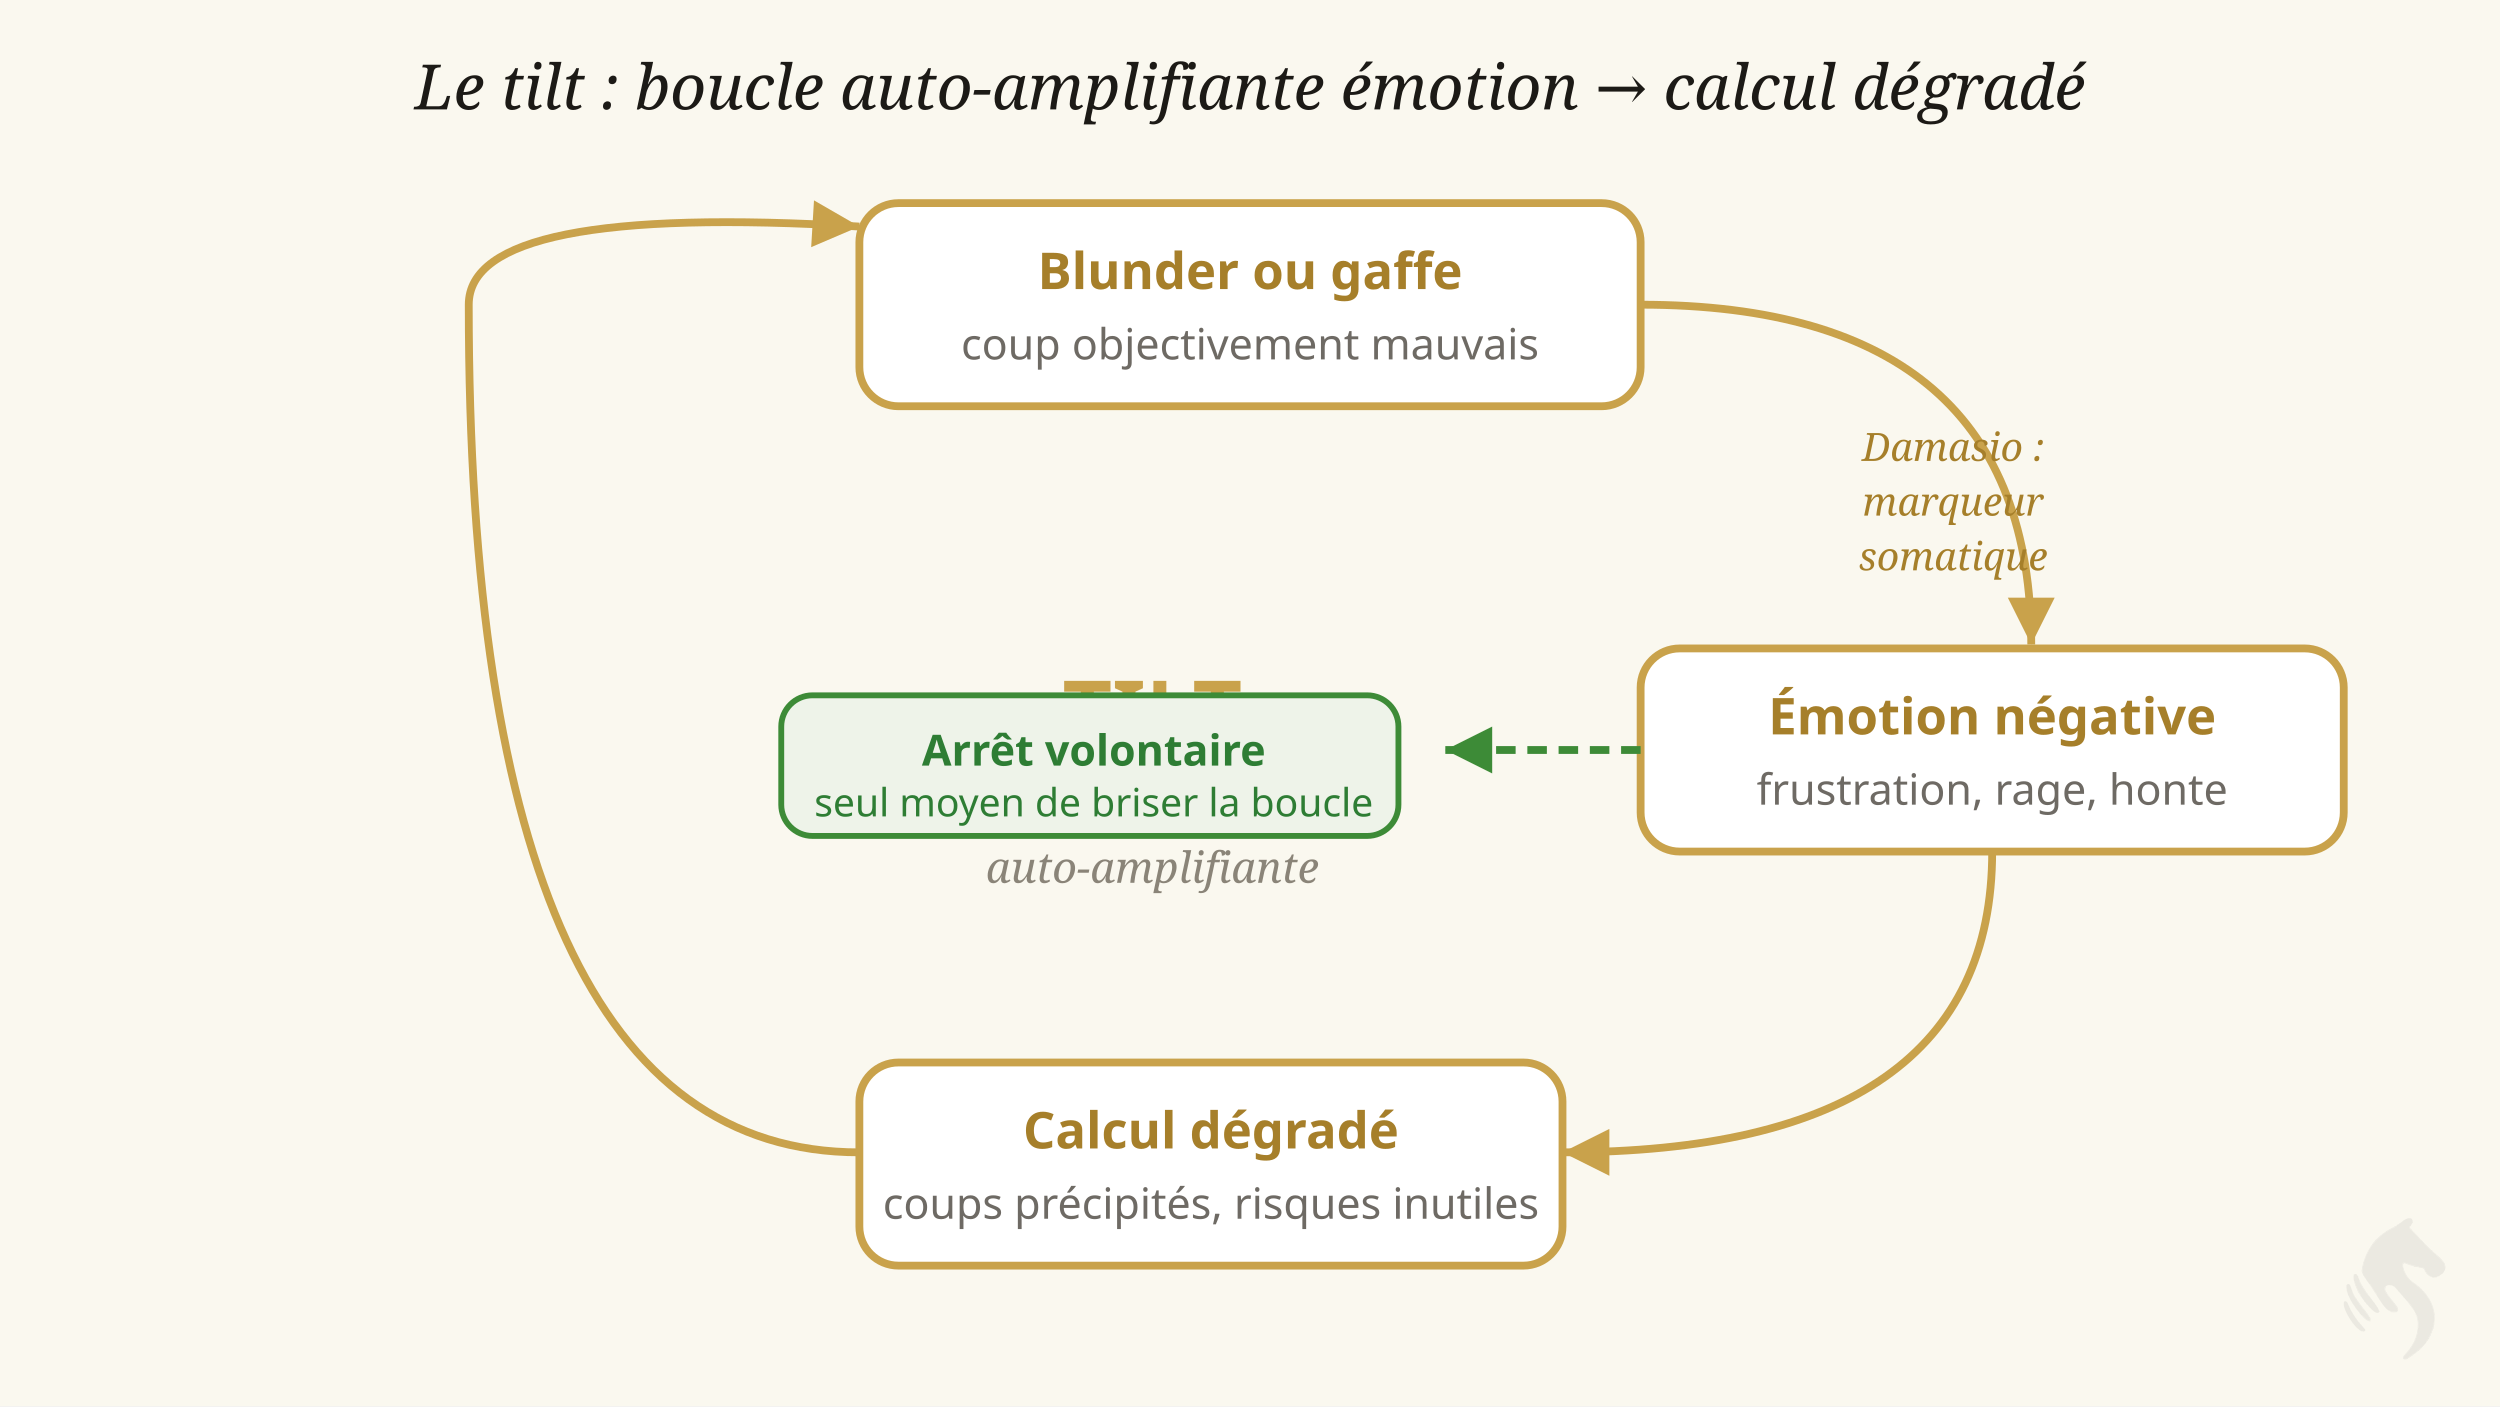
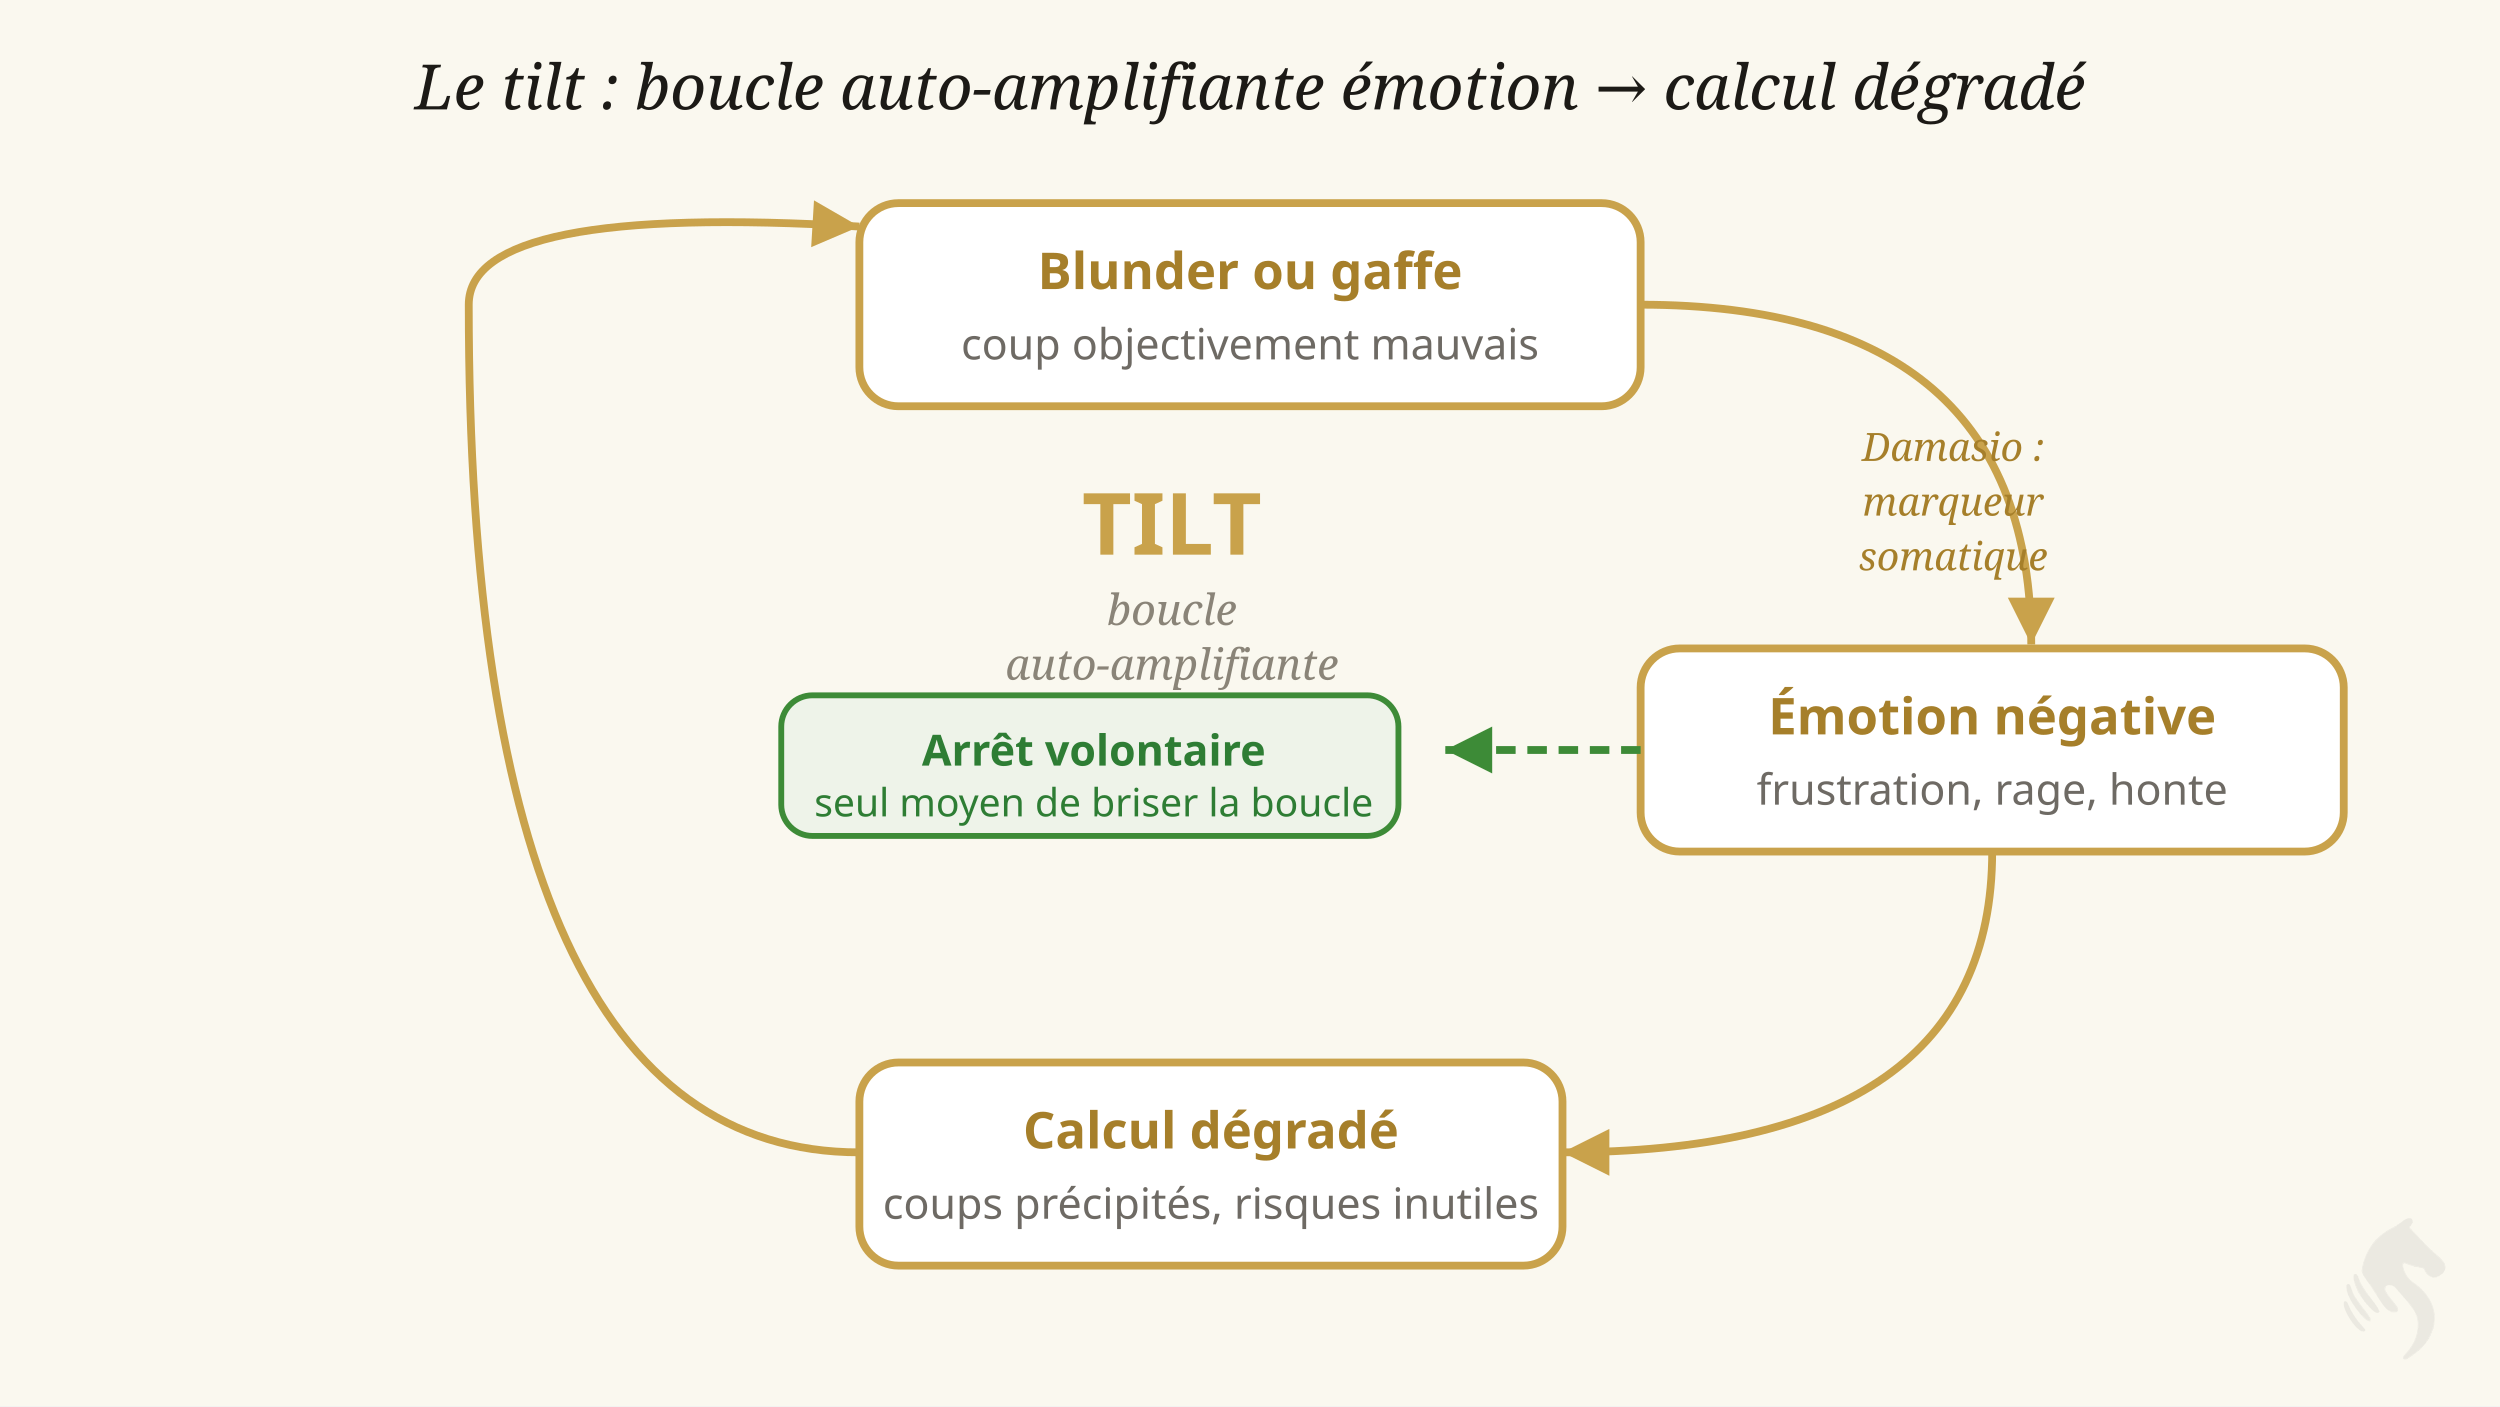
<svg xmlns="http://www.w3.org/2000/svg" width="640" height="360" viewBox="0 0 640 360" role="img" aria-labelledby="pj3">
  <rect width="640" height="360" fill="#faf8ef" />
  <text x="320" y="28" text-anchor="middle" font-family="Georgia, serif" font-size="16" font-style="italic" fill="#1c1a16">Le tilt : boucle auto-amplifiante émotion → calcul dégradé</text>
  <rect x="220" y="52" width="200" height="52" rx="10" fill="#fff" stroke="#c9a24b" stroke-width="2" />
  <text x="320" y="74" text-anchor="middle" font-family="system-ui, sans-serif" font-size="13" font-weight="700" fill="#a67f2a">Blunder ou gaffe</text>
  <text x="320" y="92" text-anchor="middle" font-family="system-ui, sans-serif" font-size="11" fill="#6e6a64">coup objectivement mauvais</text>
  <path d="M420 78 Q520 78 520 165" stroke="#c9a24b" stroke-width="2" fill="none" marker-end="url(#arr-amber)" />
  <defs>
    <marker id="arr-amber" markerWidth="8" markerHeight="8" refX="6" refY="3" orient="auto">
      <path d="M0,0 L6,3 L0,6 Z" fill="#c9a24b" />
    </marker>
    <marker id="arr-green" markerWidth="8" markerHeight="8" refX="6" refY="3" orient="auto">
      <path d="M0,0 L6,3 L0,6 Z" fill="#3d8b37" />
    </marker>
  </defs>
  <text x="500" y="118" text-anchor="middle" font-family="Georgia, serif" font-size="10" font-style="italic" fill="#a67f2a">Damasio :</text>
  <text x="500" y="132" text-anchor="middle" font-family="Georgia, serif" font-size="10" font-style="italic" fill="#a67f2a">marqueur</text>
  <text x="500" y="146" text-anchor="middle" font-family="Georgia, serif" font-size="10" font-style="italic" fill="#a67f2a">somatique</text>
  <rect x="420" y="166" width="180" height="52" rx="10" fill="#fff" stroke="#c9a24b" stroke-width="2" />
  <text x="510" y="188" text-anchor="middle" font-family="system-ui, sans-serif" font-size="13" font-weight="700" fill="#a67f2a">Émotion négative</text>
  <text x="510" y="206" text-anchor="middle" font-family="system-ui, sans-serif" font-size="11" fill="#6e6a64">frustration, rage, honte</text>
  <path d="M510 218 Q510 295 400 295" stroke="#c9a24b" stroke-width="2" fill="none" marker-end="url(#arr-amber)" />
  <rect x="220" y="272" width="180" height="52" rx="10" fill="#fff" stroke="#c9a24b" stroke-width="2" />
  <text x="310" y="294" text-anchor="middle" font-family="system-ui, sans-serif" font-size="13" font-weight="700" fill="#a67f2a">Calcul dégradé</text>
  <text x="310" y="312" text-anchor="middle" font-family="system-ui, sans-serif" font-size="11" fill="#6e6a64">coups précipités, risques inutiles</text>
  <path d="M220 295 Q120 295 120 78 Q120 52 220 58" stroke="#c9a24b" stroke-width="2" fill="none" marker-end="url(#arr-amber)" />
-   <text x="295" y="190" text-anchor="middle" font-family="system-ui, sans-serif" font-size="22" font-weight="800" fill="#c9a24b">TILT</text>
-   <text x="295" y="212" text-anchor="middle" font-family="Georgia, serif" font-size="11" font-style="italic" fill="#8a8478">boucle</text>
-   <text x="295" y="226" text-anchor="middle" font-family="Georgia, serif" font-size="11" font-style="italic" fill="#8a8478">auto-amplifiante</text>
+   <text x="300" y="142" text-anchor="middle" font-family="system-ui, sans-serif" font-size="22" font-weight="800" fill="#c9a24b">TILT</text>
+   <text x="300" y="160" text-anchor="middle" font-family="Georgia, serif" font-size="11" font-style="italic" fill="#8a8478">boucle</text>
+   <text x="300" y="174" text-anchor="middle" font-family="Georgia, serif" font-size="11" font-style="italic" fill="#8a8478">auto-amplifiante</text>
  <line x1="420" y1="192" x2="370" y2="192" stroke="#3d8b37" stroke-width="2" stroke-dasharray="5 3" marker-end="url(#arr-green)" />
  <rect x="200" y="178" width="158" height="36" rx="8" fill="#eef3e9" stroke="#3d8b37" stroke-width="1.5" />
  <text x="280" y="196" text-anchor="middle" font-family="system-ui, sans-serif" font-size="11" font-weight="700" fill="#2e7d34">Arrêt volontaire</text>
  <text x="280" y="209" text-anchor="middle" font-family="system-ui, sans-serif" font-size="10" fill="#2e7d34">seul moyen de briser la boucle</text>
  <g id="wm" opacity="0.07" transform="translate(600.0,311.9) scale(0.0416)" aria-hidden="true">
    <g fill="#1e1e1e" fill-rule="evenodd">
      <path d="M411.5-.5h-16a76 76 0 0 0-24.5 12q-.62-.7-1.5-1l-2 4a4 4 0 0 1-1.5-1 7 7 0 0 1-2.5 3.5 253 253 0 0 0-17 13q-1.42.93-2.5-.5-5.2 7.95-14.5 9a9.4 9.4 0 0 1-4 6q2.3.02 1.5 2A461 461 0 0 1 278.5 73q-13.2 7.95-26 16.5-1.59-1.38 0-3-2.35.35-4 2 .9.98 2 2-92.12 67.08-125.5 177a1316 1316 0 0 0-10 44 51.2 51.2 0 0 0 4.5 31q.1 3.33-2 1l4.5 11q1-2 2 0l5 10 1-1q6 10.95 13 21a651 651 0 0 1 18.5 25 3.4 3.4 0 0 1 1.5-3q21.52 33 43 66 .3 3.4-2.5 1v2a1542 1542 0 0 1 21 32q1 0 1 1a319 319 0 0 0 25 35 160 160 0 0 0 27 25 3.1 3.1 0 0 1 1-3q23.18 14.62 49 5.5 5-2.83 4-8.5-.15-4.6-1.5-9a618 618 0 0 0-55.5-73.5q3-.91 5 1.5a23.5 23.5 0 0 0-7-9q.63 2.4 2 4.5-.17 2.58-1.5.5a364 364 0 0 1-17.5-26.5 50 50 0 0 1-4.5-22.5q.9-4.71 3-9 .63 1.88 2.5 2a7 7 0 0 1 2-3q9.28-8.1 22-8a86 86 0 0 1 23 4.5 11 11 0 0 1 3 4.5q2.58-1.75 5 .5l21.5 23.5q.74 1.95.5 4 3.56 1 6 4a1094 1094 0 0 0 30 34.5l-1 1q3.7 2.7 7.5 5.5a23 23 0 0 1 2 5l5 3a22 22 0 0 0 5.5 8 11.5 11.5 0 0 0 4 4 3.9 3.9 0 0 0-2-3.5q1.7-1.12 3 .5a705 705 0 0 1 42 57.5q-.65 1.46-2 1.5a169 169 0 0 1 10 19 3.8 3.8 0 0 0-.5 4q1 2 2 0 1.4 2.05 2.5 4-.25-2.55.5-5a185 185 0 0 1 11 83q-1 2-2 0a9 9 0 0 0-1.5-4v9a2.3 2.3 0 0 0 1.5-1q.75 10.55-1 21a337 337 0 0 1-18 56l-2.5 3q-1.2-.69-1-2a36 36 0 0 0-4 7 5.2 5.2 0 0 0 3.5-4 4.3 4.3 0 0 1 0 4 350 350 0 0 1-33 52 1108 1108 0 0 1-30 35q-7.17 20.32 13.5 14.5a34 34 0 0 1 6-3 1496 1496 0 0 1 54-37 942 942 0 0 0 29-27q1.25-1.03 2 .5a11 11 0 0 0-3 4q1.35-1.65 2.5 0a29 29 0 0 1 4.5-6 40 40 0 0 0 9-10.5l6-4-1-1a25 25 0 0 1 8.5-7.5q-1.47-2.67 1-5 .22 4.17 2.5 1.5-1.94-3.13 2-4l-1-1q1.48-3.25 4-5.5a8 8 0 0 0-3-1q37.8-53.63 47.5-119 8.4-83.08-38-152a364 364 0 0 0-28-35q-1.03-1.25.5-2 3.58 2.23 2-1l-4-2a5 5 0 0 1-3-.5 484 484 0 0 0-70-58q-.7-.62-1-1.5 1.05-.43 2-1v-3a6 6 0 0 1-5-2q-.66-.1-1 .5 3.72 2.61 0 3-34.57-32.88-46-79.5.2-2.3 2-3v-4q-1.94 5.58-3.5 0-1-9 0-18 2.16-6.4 8.5-8a78 78 0 0 1 22 7.5 403 403 0 0 0 66 18l9 3q-2.45.75-5 .5-1.59 1.6 0 3a16 16 0 0 1 6.5-1 7.3 7.3 0 0 1 2 3q1.38-2.6 3.5-2-1.1-2.32-4-2.5 15.09-2.3 25.5 8.5 5.35 10.23 10 21 12.95 20.94 36.5 28.5-1.88.63-2 2.5a30 30 0 0 0 12.5 3q4.43-.1 8-2 3.2 3.87 5.5-1 1.2.69 1 2a39 39 0 0 0 4.5-2l1 1q.69-1.87-1.5-2.5a12 12 0 0 0 7-3q1.88-1.1 3 .5 2.22-3.62 6-2a8.7 8.7 0 0 1 3-4 41 41 0 0 1 12-6.5l-2-1 5.5-3.5q.62.7 1.5 1 1.82-1.15 0-2.5 1.42-.93 2.5.5a5.8 5.8 0 0 1 .5-4 39 39 0 0 1 6-4.5q-1.55-2.25.5-4.5 3.25-3.5 5-8 1.38-.64 2.5-1-.8-1.05-2-1.5 1.85-5.82 3-11.5v-10h-1q-.85 6-2.5 12-.16-4.46.5-9a63 63 0 0 0-12.5-31 478 478 0 0 0-45.5-44.5q3.06.72 6 2.5-3.15-3.9-7-7.5l1-1q-1.4-1.05-2 .5 1.77 2.4-.5 4a781 781 0 0 1-67.5-65.5l1-.5a29 29 0 0 0 7 6 93 93 0 0 0-14-15 24.5 24.5 0 0 0-9-9.5l1-1a44 44 0 0 0-7-4.5q1.44 2.2 3.5 4 1 1.5 0 3l-72-76q-5.34-7.85 1.5-14.5 1.98-.8 2 1.5a69 69 0 0 1 6-3.5q-1.95-1.94 0-3.5a31 31 0 0 0 6-12q2.05.24 4-.5a79 79 0 0 0-1.5-17.5 94 94 0 0 0-5-10l-1 1a87 87 0 0 0-5.5-3" />
      <path d="M325.5 44.5q-3.85 1.03-7 3.5a4.2 4.2 0 0 1-4.5-.5q-2.75 2.49-3.5 6-6.97 2.94-14 6-6.75 3.75-13.5 8-.62-.7-1.5-1a37.6 37.6 0 0 1-17 10.5 263 263 0 0 0-12 9.5q-1.59 1.62 0 3 12.8-8.55 26-16.5A461 461 0 0 0 327 46.5q.8-1.98-1.5-2m148 86-21-24a209 209 0 0 1-21-21.5l-8.5-8.5q-4.8-3.3-6-9-9.1-4.3-11.5-13a13 13 0 0 0 3-6q-.02-2.3-2-1.5-6.84 6.65-1.5 14.5l72 76q1-1.5 0-3a20 20 0 0 1-3.5-4m89 86a198 198 0 0 0-17.5-15q.4-2.17-.5-4-3.63-1.2-7-3a26 26 0 0 0-6-6 430 430 0 0 1-27-27.5 2.4 2.4 0 0 0-2-.5 29 29 0 0 1-7-6l-1 .5a781 781 0 0 0 67.5 65.5q2.27-1.6.5-4m-314-128a247 247 0 0 0-42 35.5 14.5 14.5 0 0 1-5 4l1 1a9.3 9.3 0 0 1-6 2.5 76 76 0 0 1-16 20q.3.88 1 1.5a9.4 9.4 0 0 0-5.5 6.5q-1-2-2 0-.93 1.42.5 2.5a25 25 0 0 0-6.5 8.5q-1.6 1.05-3.5 1.5 1.21.45 2 1.5a43 43 0 0 0-7 10 352 352 0 0 0-19.5 37 2.9 2.9 0 0 1-2.5 1 3.3 3.3 0 0 0 2 1.5 47 47 0 0 1-3.5 5.5l-12 34q-.98-1.8-1.5 0 1.4 1.9.5 4a33 33 0 0 1-3.5 5.5q.78.84 1 2a212 212 0 0 0-10 49.5 36 36 0 0 0 7 20q2.1 2.33 2-1a51.2 51.2 0 0 1-4.5-31 1316 1316 0 0 1 10-44q33.38-109.92 125.5-177-1.1-1.02-2-2m376 206q-.5-10.25-5-19.5 1.5-4.37-1.5-.5l-6.5-11q-5.55-3.6-7.5-10l-1 1q-3.75-5.75-9.5-9.5l1-1a850 850 0 0 0-9-7q1.14-2.04-1.5-3.5-1.08 1.43-2.5.5-2.84-1.65-2-4a5 5 0 0 0-3-.5 5 5 0 0 0-.5-3l-1 1a7 7 0 0 0-4.5-3 21 21 0 0 0-6-2.5 478 478 0 0 1 45.5 44.5 63 63 0 0 1 12.5 31q-.66 4.54-.5 9 1.65-6 2.5-12m-259 3v-1q-2.22-5.79 1-11.5l-2-2a67 67 0 0 0 1.5-5.5q.93 7.1 3.5 1-2.43-3.37 2-4a4.3 4.3 0 0 1 2.5 3q.45-1.21 1.5-2 2.3.75 4 2a326 326 0 0 1 28 10.5q11.4 3.22 23 6 1.05 1.6 1.5 3.5 1-4 2 0 1.08-1.43 2.5-.5-1.81 1.35 0 2.5 3.25-.47 7-2 1.85.03 3 1 5.83.22 11 2h5q2.55.25 5-.5l-9-3a403 403 0 0 1-66-18 78 78 0 0 0-22-7.5q-6.34 1.6-8.5 8-1 9 0 18 1.56 5.58 3.5 0m109 6a4.7 4.7 0 0 1 4 3q3.6-3.98 6 1l1-2 4 2a65 65 0 0 1 7.5 10q1.1 3.55 2.5 7-1.77 2.95 2 4 13.35 23.91 39 33 .12-1.87 2-2.5-23.55-7.56-36.5-28.5a305 305 0 0 0-10-21q-10.41-10.8-25.5-8.5 2.9.18 4 2.5m-410 86a9 9 0 0 0 1.5-4 310 310 0 0 0 37.5 86q-1.1 1.02-2 2a40 40 0 0 0 8.5 12 139 139 0 0 0 15 21q2.31 2.97 1.5 6 5.9 1.14 7.5 7 5.7 2.47 5 8 3.8 1.06 6.5 4 20.24 25.5 46 45.5a39 39 0 0 0 20 5 46 46 0 0 1 9-7.5 818 818 0 0 1-10-21.5q1.43-1.08.5-2.5a27 27 0 0 1-3.5-2 185 185 0 0 0-16-23.5q1.43-1.08.5-2.5a13.3 13.3 0 0 1-5.5-5 617 617 0 0 0-22.5-29v-4l-1 1a13 13 0 0 1-4.5-6 11.5 11.5 0 0 1-4-4q-.03 2.3-2 1.5A471 471 0 0 1 97 390.5q-1.8-3.04-.5-6 1.02.54 2 1a9 9 0 0 0-2-4.5q3.83-2.28-1-2.5a597 597 0 0 1-7-18.5l2-1a3.3 3.3 0 0 1-2-3.5 3.1 3.1 0 0 1-3-1q-7.35-19.46-24-8 1.03 2.34-.5 5a97 97 0 0 0 3.5 38" />
      <path d="M365.5 301.5q-1.8.7-2 3 11.43 46.62 46 79.5 3.72-.39 0-3 .34-.6 1-.5-2.4-2.22-5-4.5l2-2q-2.45-.75-5-.5a8.4 8.4 0 0 0-.5-4q-1.72 1.44-3-1a28 28 0 0 1-3.5-6q-.5 2-1 0a143 143 0 0 1-18-31q-6.22-11.64-9-27a7 7 0 0 0-2-3m-211 174a45 45 0 0 1-9.5-15q-1 2-2 0a41 41 0 0 0-6-9l-1-5-1 1a989 989 0 0 1-17.5-25.5q.7-.62 1-1.5a7.7 7.7 0 0 1-5-6 163 163 0 0 1-15-29q-.98-.46-2-1-1.3 2.96.5 6a471 471 0 0 0 55.5 86.5q1.97.8 2-1.5m-90-86q-2.05 2.77 1.5 4 3.6 16.25 9.5 30.5-2.48 3.62 2 3.5 3.65 9.3 8 18.5l-1 1a11.4 11.4 0 0 1 6 8q-.7.62-1 1.5a10.5 10.5 0 0 1 3.5 5l1-1a62 62 0 0 0 7.5 13q.9-.98 2-2a310 310 0 0 1-37.5-86 9 9 0 0 1-1.5 4m48 210a3.9 3.9 0 0 0-2-3.5q1.7-1.12 3 .5a127 127 0 0 0 39 32q11.3 4.6 8.5-7a147 147 0 0 0-17-32 1467 1467 0 0 0-40-51 554 554 0 0 1-48.5-75l1-1q.84 5.22 6 5a51.6 51.6 0 0 1-11.5-27l-1 2a159 159 0 0 0-11-31 14.3 14.3 0 0 0-10.5-8q-3.2.01-6 1.5-2.85 3.45-6 6.5-.87 16.85 3 33.5a3.6 3.6 0 0 1-2 2q1.38.56 2.5 1.5 3.15 9.81 6.5 19.5-1.21.45-2 1.5a29 29 0 0 0 5.5 7A256 256 0 0 0 55.5 525l-2 1a6.4 6.4 0 0 0 4 1.5 332 332 0 0 0 38.5 53l3.5 5.5-1 1q1.9 1.67 3.5.5a36 36 0 0 0 10.5 12m303-214q-.95.57-2 1 .3.88 1 1.5a484 484 0 0 1 70 58q1.42.72 3 .5a43 43 0 0 0-10-12.5l1-1q-2.66 1.47-5-1a36 36 0 0 0-10-10q1.81-1.35 0-2.5a8 8 0 0 1-3.5 0q-4.57-5.7-10-8a13 13 0 0 0-6.5-5.5 11.5 11.5 0 0 1-3.5-4.5q-.62.7-1.5 1a17.7 17.7 0 0 0-8-5.5q-2.84-1.65-2-4-7.47-2.25-13-7.5m-254 24a526 526 0 0 1 23.5 37 55 55 0 0 1 9 15l1-1a65 65 0 0 0 8.5 13q2.8 2.4 2.5-1-21.48-33-43-66a3.4 3.4 0 0 0-1.5 3m111 63q.16-.93 1-1.5a7 7 0 0 1-3.5-2.5 17.5 17.5 0 0 0-5.5-8q3.7-4.18-2.5-5a41 41 0 0 1-7.5-18.5l2-3a7.2 7.2 0 0 1-2-4.5 3.1 3.1 0 0 0 3-1 37 37 0 0 0-1-7q-1.87-.12-2.5-2a36 36 0 0 0-3 9 50 50 0 0 0 4.5 22.5 364 364 0 0 0 17.5 26.5q1.33 2.08 1.5-.5-1.37-2.1-2-4.5m-272 45v19q2.55 12.15 7 24 15.37 37.49 37 68a54 54 0 0 0 9 12.5q-1.58 2.58 2 3l-1 1 5.5 4.5a82 82 0 0 0 9 12q6.5 6.26 12.5 13 9.5 6.75 17.5 15l1-1q4.56 3.52 9 7l1-2a89 89 0 0 0 13.5 3.5q13.85-4.6 6.5-17.5-1.73 1.44-3-1a307 307 0 0 1-13.5-16 16 16 0 0 0-6-5.5q1.43-1.08.5-2.5a27.2 27.2 0 0 1-12.5-15 3.1 3.1 0 0 1-3-1q-7.5-10.25-15.5-20-.93-1.42.5-2.5a16 16 0 0 1-6-5.5 880 880 0 0 1-19-29.5q.7-.62 1-1.5a8 8 0 0 1-4-4 94 94 0 0 1-12.5-26l-1 1q-3.8-4.62-1.5-10a3.1 3.1 0 0 1-3-1 198 198 0 0 1-7-15.5l1-1a55 55 0 0 1-9-11q-2.85-1.46-6-2l3-1a22 22 0 0 0-9 2 11.4 11.4 0 0 0-4 6.5m277 51a48 48 0 0 0 12 5q-.57 3.66 2 2a5.3 5.3 0 0 1 3.5 3l1-2a45 45 0 0 0 26 0q.45 1.21 1.5 2 1.27-3.4 4-2 1.81-1.15 0-2.5l3-1.5a21 21 0 0 0 3.5-4q1.4-8.23-1.5-16 .3-.88 1-1.5-5.22-1.95-4-7a193 193 0 0 1-18-23.5 16 16 0 0 0-3.5-3q-4.05-7.43-9-12a284 284 0 0 0-14-17q-.75-1.58.5-3a19 19 0 0 1-6-4 4.35 4.35 0 0 0-5-1.5 618 618 0 0 1 55.5 73.5q1.35 4.4 1.5 9 1 5.67-4 8.5-25.82 9.12-49-5.5a3.1 3.1 0 0 0-1 3m115-56a264 264 0 0 1 16 22q-1.7 3.04 1.5 1a494 494 0 0 1 16.5 23l7 10q1.35-.04 2-1.5a705 705 0 0 0-42-57.5q-1.3-1.62-3-.5a3.9 3.9 0 0 1 2 3.5" />
      <path d="M112.5 599.5q7 9.5 16 17 2 0 2 2 6.9 3.77 11 8.5l13 5.5a5.7 5.7 0 0 0 6 0q2.07 3.94 4 0-3.37-1.23-.5-3 .22-6.86.5-13.5l-3-3.5 3-2.5q-4.58-.9-7.5-4.5a79 79 0 0 0-10.5-16.5q2.67 1.47 5-1a12 12 0 0 1-8.5-3.5 92 92 0 0 0-17.5-23.5l2-1-6.5-4.5a2294 2294 0 0 1-34.5-47q-1 0-1-1-5.27-4.75-4-11.5-2.25-3.25-3.5.5A227 227 0 0 1 61.5 469q.84-.57 1-1.5-5.16.22-6-5l-1 1a554 554 0 0 0 48.5 75 1467 1467 0 0 1 40 51q10.5 14.98 17 32 2.8 11.6-8.5 7a127 127 0 0 1-39-32q-1.3-1.62-3-.5a3.9 3.9 0 0 1 2 3.5m335-4a3349 3349 0 0 1 7.5 35q2.3 19.53.5 39a9 9 0 0 1 1.5 4q1 2 2 0a185 185 0 0 0-11-83q-.75 2.45-.5 5m44-147q1.58 3.23-2 1-1.53.75-.5 2a364 364 0 0 1 28 35q46.4 68.92 38 152-9.7 65.37-47.5 119 1.46.15 3 1a12 12 0 0 0 3.5-6q1.58 1.52 3.5.5-1.16-8.12 7-11-1.6-1.75 1-2.5-.12-8.5 6-14-.81-.1-1-1a3.1 3.1 0 0 1 3-1 5.4 5.4 0 0 1 3-5.5q-1.2-.45-2-1.5a67 67 0 0 0 4.5-10l1 2a9 9 0 0 1 2.5-5l-1-2a6.3 6.3 0 0 1 4-.5 6.5 6.5 0 0 0-3-3 225 225 0 0 1 11-24.5q-.53-1.8-1.5 0-.3-4.51 1-9l1 1a67 67 0 0 0 1.5-13q7.4-.7 1-5a232 232 0 0 0 2-53l.5-5q.57.84 1.5 1a8 8 0 0 0-2.5-5q-6.56-49.08-31.5-89 2.03-1.77-.5-3l-1 1a696 696 0 0 1-17.5-26q-2.18-1.53-1-3.5-3.93-.91-5-4.5-1.26-.5-1-2a69 69 0 0 0-6.5-5q-.69-1.87 1.5-2.5a14 14 0 0 0-4-2.5m-36 230a273 273 0 0 1-13.5 57q-1.4.82-2.5 2 2.69 6.4-4 8.5l2 1a30 30 0 0 0-3 8.5q-.2 1.31 1 2l2.5-3a337 337 0 0 0 18-56 89 89 0 0 0 1-21q-.57.84-1.5 1m-25 84a185 185 0 0 1-24 38l-2.5 6a25 25 0 0 0-6.5 7q-13.95 16.7-28.5 33-1.16 4.05-3.5 7.5-1.35 4.25-1 8a16 16 0 0 1 6 5.5h14a20 20 0 0 1 10-3.5q1.71-1.12 0-2.5a81 81 0 0 0 18.5-12q.62.7 1.5 1a71 71 0 0 1 2-4q1-2 2 0 1.7-4.54 4.5-1a38 38 0 0 1 4.5-6.5 189 189 0 0 0 30.5-23.5q4.55 3.9 4-3a4.6 4.6 0 0 1 4.5-2v-3a5 5 0 0 0 3-.5 41 41 0 0 1 3-5.5 11 11 0 0 1 3-4q-.75-1.53-2-.5a942 942 0 0 1-29 27 1496 1496 0 0 0-54 37 34 34 0 0 0-6 3q-20.67 5.82-13.5-14.5a1108 1108 0 0 0 30-35 350 350 0 0 0 33-52 4.3 4.3 0 0 0 0-4 5.2 5.2 0 0 1-3.5 4" />
    </g>
  </g>
</svg>
